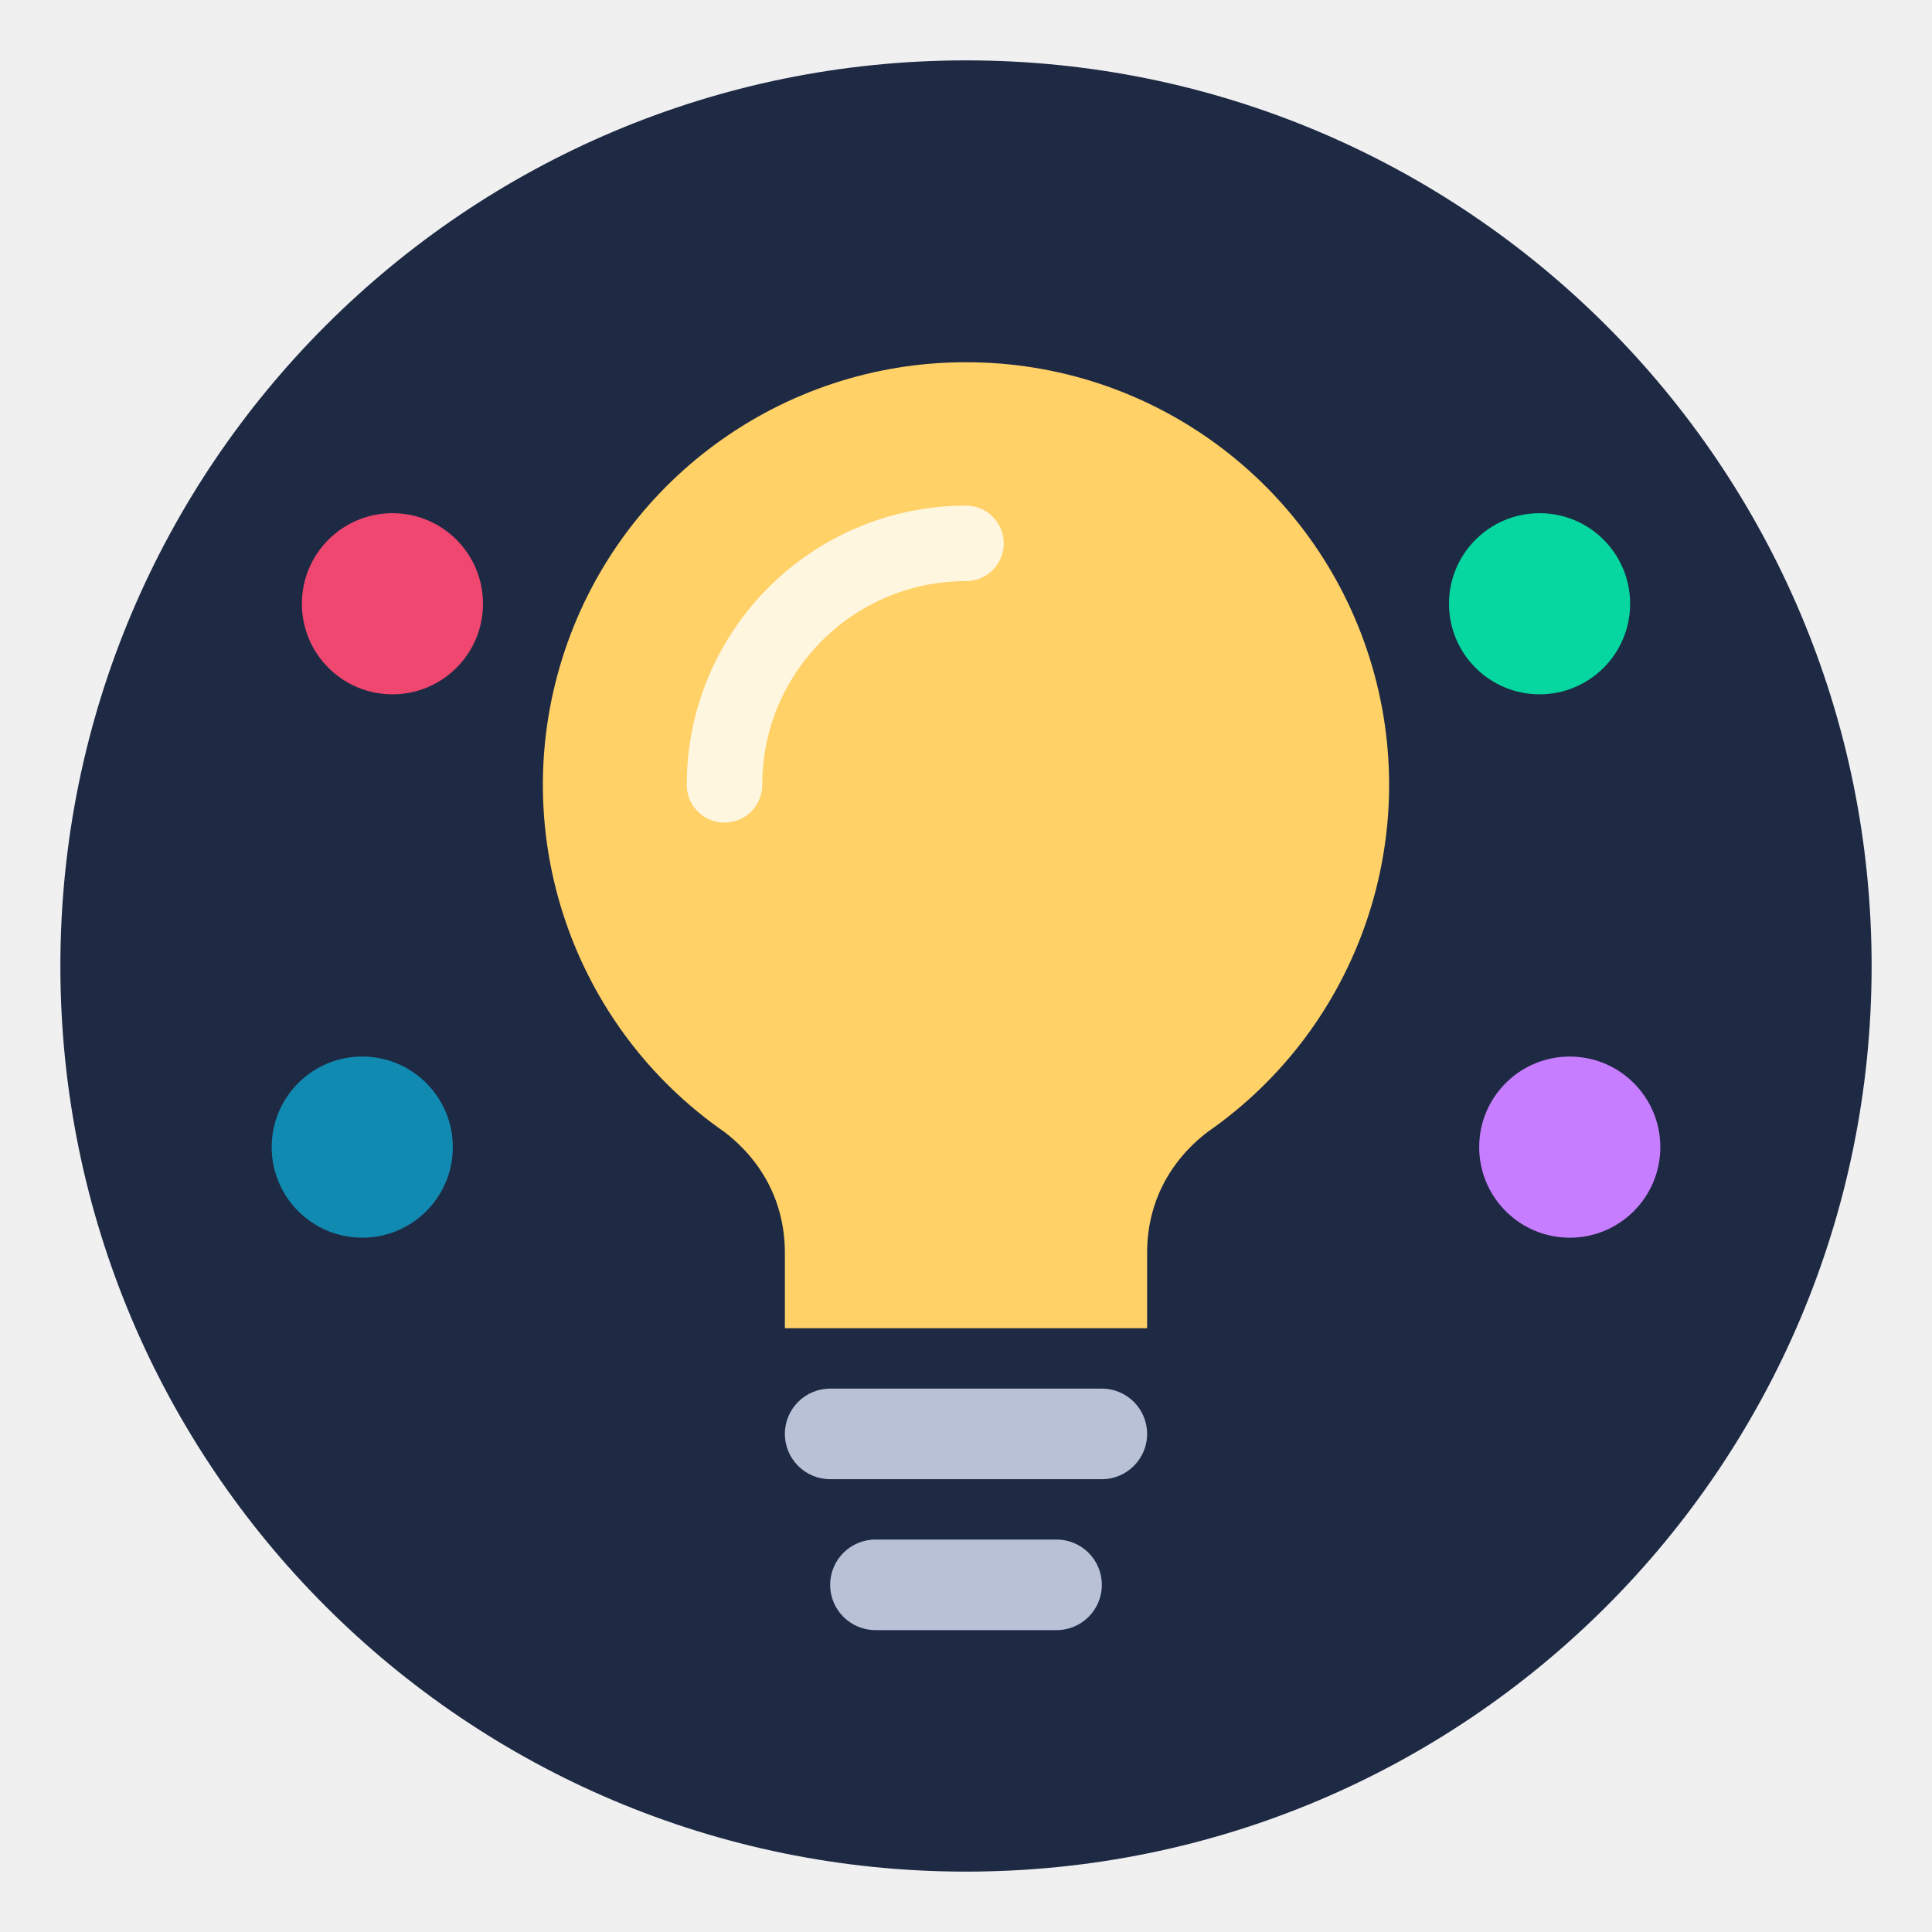
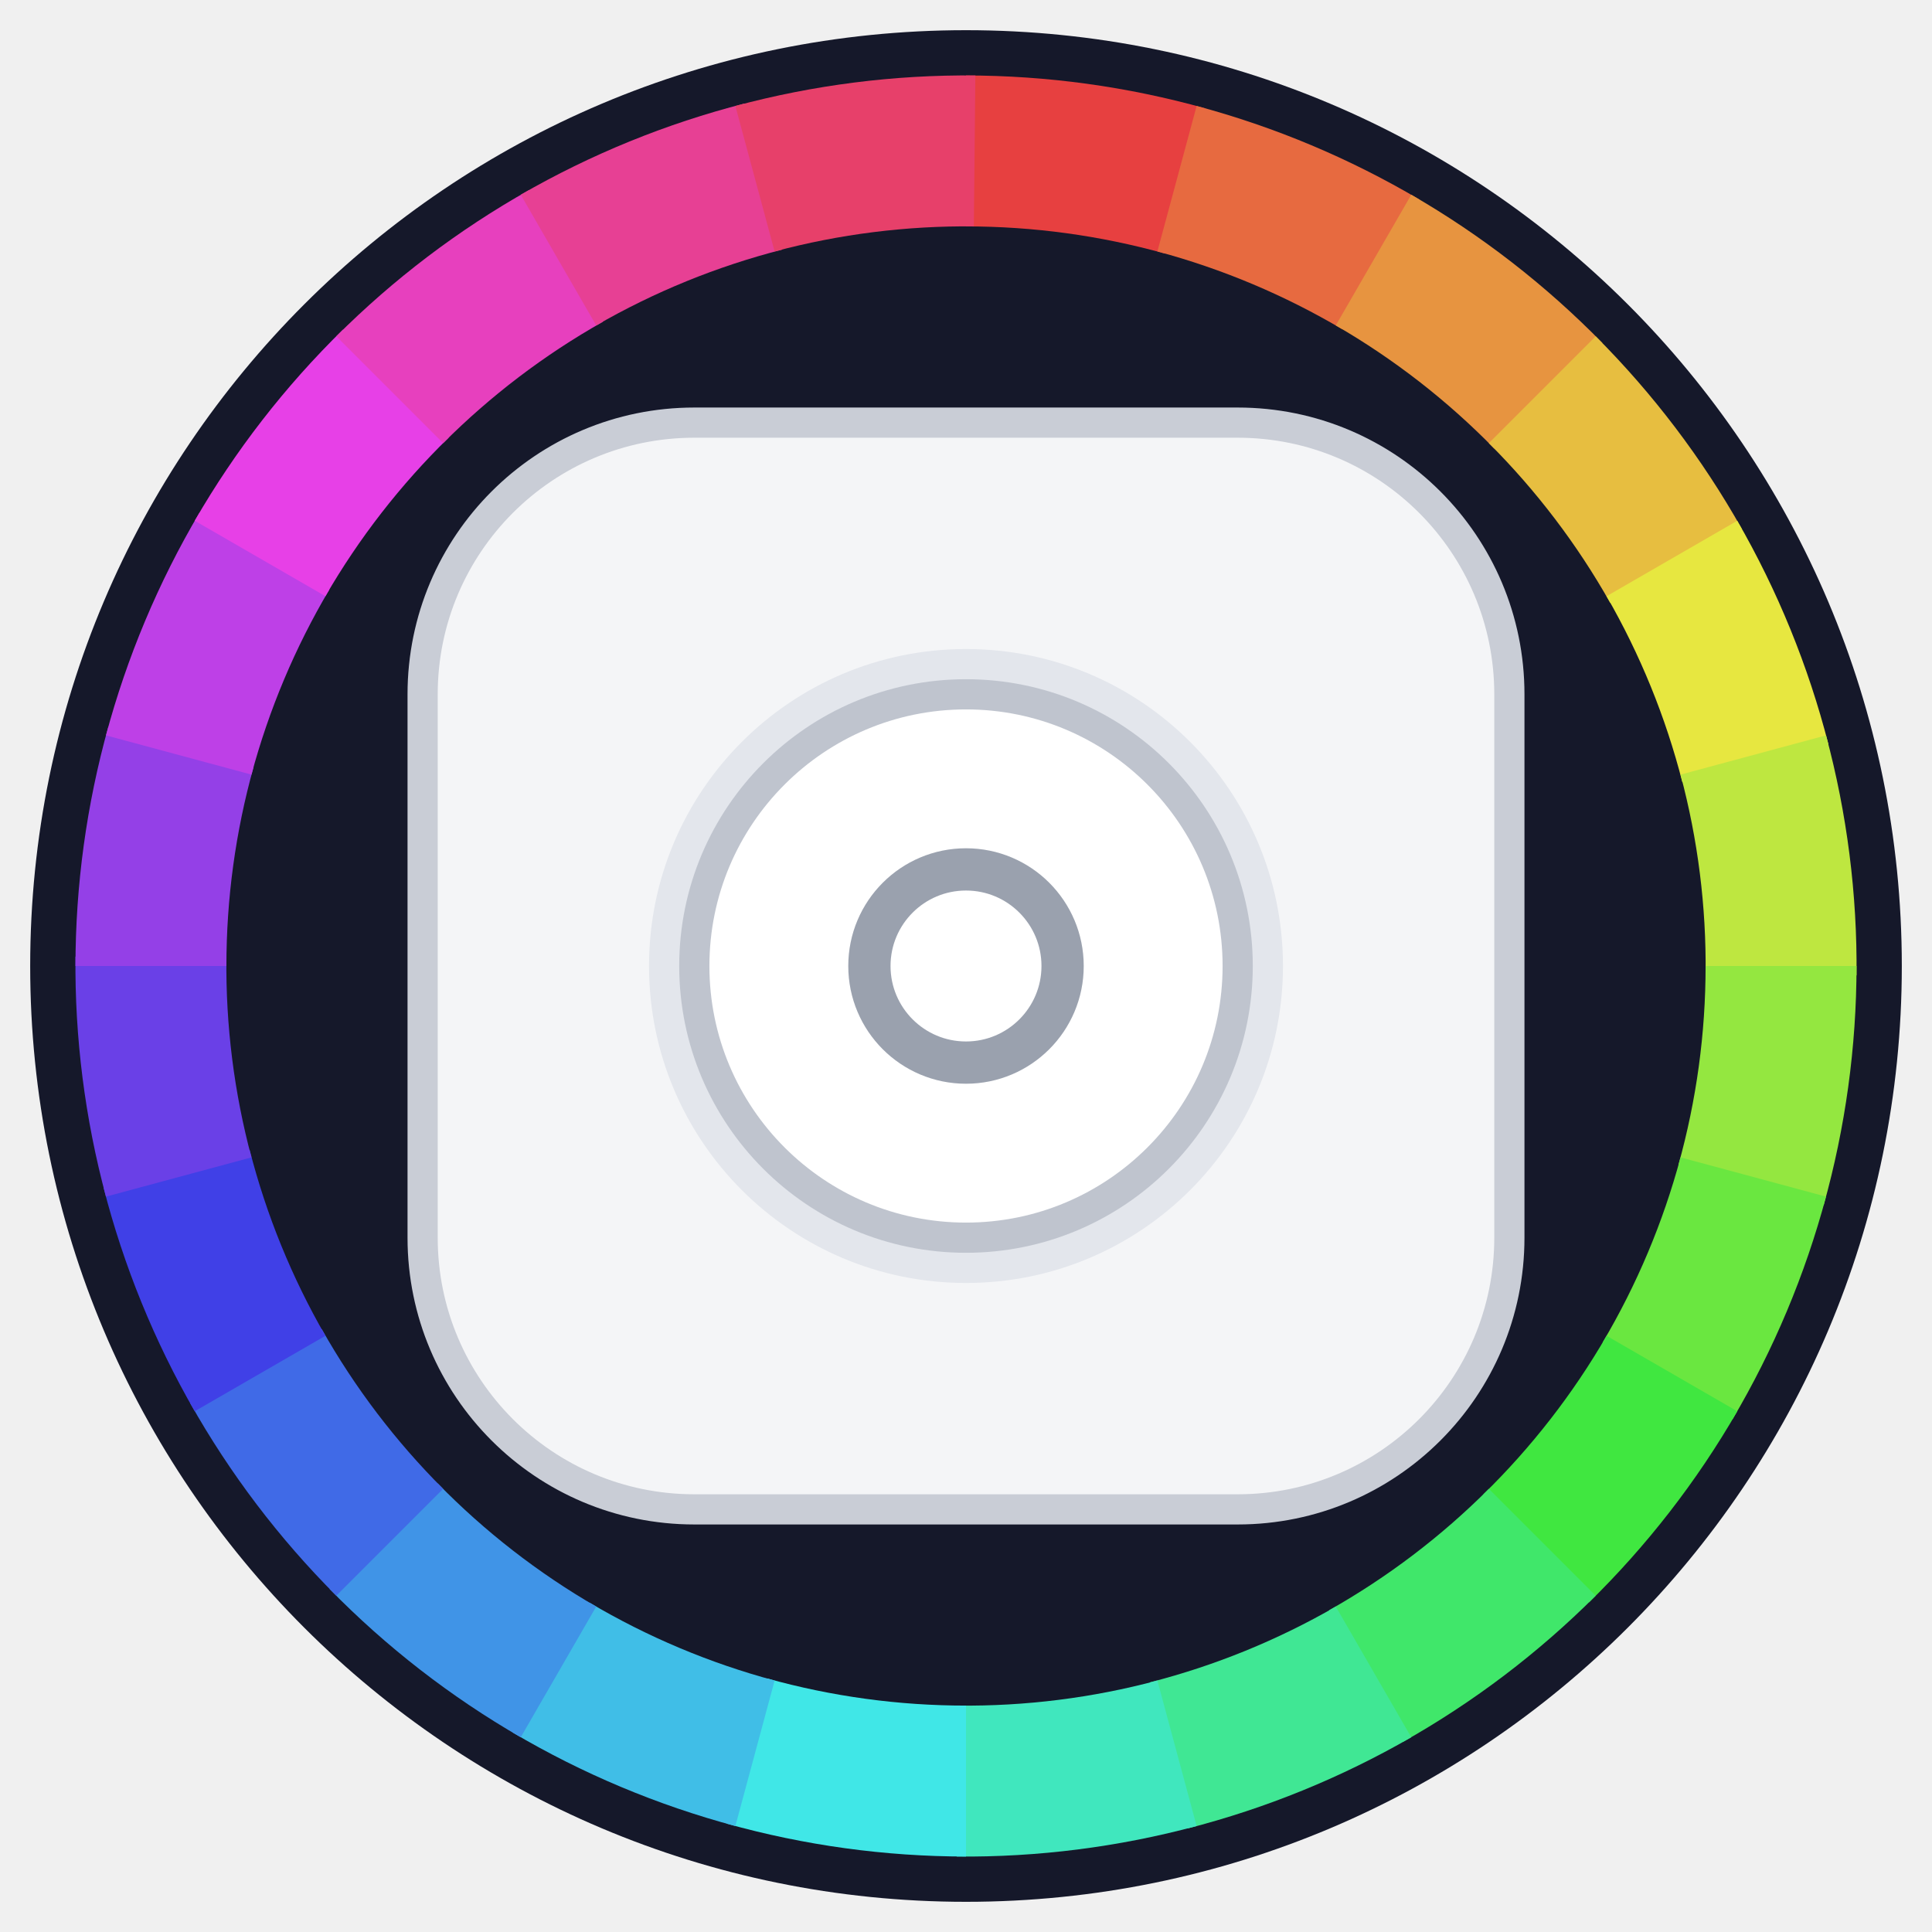
<svg xmlns="http://www.w3.org/2000/svg" viewBox="0 0 64 64">
-   <circle cx="32" cy="32" r="30" fill="#1E2A44" />
-   <path d="M32 12a14 14 0 0 0-8 25.5c1.3 1 2 2.4 2 4V44h12v-2.5c0-1.6.7-3 2-4A14 14 0 0 0 32 12z" fill="#FFD166" />
-   <path d="M24 26a8 8 0 0 1 8-8" stroke="#FFFFFF" stroke-width="2.5" stroke-linecap="round" fill="none" opacity="0.8" />
-   <rect x="26" y="46" width="12" height="3" rx="1.5" fill="#B8C1D6" />
-   <rect x="27.5" y="51" width="9" height="3" rx="1.5" fill="#B8C1D6" />
-   <circle cx="13" cy="20" r="3" fill="#EF476F" />
-   <circle cx="51" cy="20" r="3" fill="#06D6A0" />
-   <circle cx="12" cy="38" r="3" fill="#118AB2" />
-   <circle cx="52" cy="38" r="3" fill="#C77DFF" />
+   <circle cx="32" cy="32" r="31" fill="#15182A" />
+   <path d="M32.00 2.50 A29.5 29.5 0 0 1 39.93 3.59 L38.59 8.40 A24.5 24.5 0 0 0 32.00 7.50Z" fill="#E74040" />
+   <path d="M39.64 3.51 A29.5 29.5 0 0 1 47.02 6.61 L44.47 10.91 A24.5 24.5 0 0 0 38.34 8.33Z" fill="#E76A40" />
+   <path d="M46.75 6.45 A29.5 29.5 0 0 1 53.08 11.36 L49.50 14.86 A24.5 24.5 0 0 0 44.25 10.78Z" fill="#E79440" />
+   <path d="M52.86 11.14 A29.5 29.5 0 0 1 57.70 17.52 L53.34 19.97 A24.5 24.5 0 0 0 49.32 14.68Z" fill="#E7BE40" />
+   <path d="M57.55 17.25 A29.5 29.5 0 0 1 60.57 24.66 L55.73 25.91 A24.5 24.5 0 0 0 53.22 19.75Z" fill="#E7E740" />
+   <path d="M60.49 24.36 A29.5 29.5 0 0 1 61.50 32.31 L56.50 32.26 A24.5 24.5 0 0 0 55.67 25.66Z" fill="#BEE740" />
+   <path d="M61.50 32.00 A29.5 29.5 0 0 1 60.41 39.93 L55.60 38.59 A24.5 24.5 0 0 0 56.50 32.00Z" fill="#94E740" />
+   <path d="M60.49 39.64 A29.5 29.5 0 0 1 57.39 47.02 L53.09 44.47 A24.5 24.5 0 0 0 55.67 38.34Z" fill="#6AE740" />
+   <path d="M57.55 46.75 A29.5 29.5 0 0 1 52.64 53.08 L49.14 49.50 A24.5 24.5 0 0 0 53.22 44.25Z" fill="#40E740" />
+   <path d="M52.86 52.86 A29.5 29.5 0 0 1 46.48 57.70 L44.03 53.34 A24.5 24.5 0 0 0 49.32 49.32Z" fill="#40E76A" />
+   <path d="M46.75 57.55 A29.5 29.5 0 0 1 39.34 60.57 L38.09 55.73 A24.5 24.5 0 0 0 44.25 53.22Z" fill="#40E794" />
+   <path d="M39.64 60.49 A29.5 29.5 0 0 1 31.69 61.50 L31.74 56.50 A24.5 24.5 0 0 0 38.34 55.67Z" fill="#40E7BE" />
+   <path d="M32.00 61.50 A29.5 29.5 0 0 1 24.07 60.41 L25.41 55.60 A24.5 24.5 0 0 0 32.00 56.50Z" fill="#40E7E7" />
+   <path d="M24.36 60.49 A29.5 29.5 0 0 1 16.98 57.39 L19.53 53.09 A24.5 24.5 0 0 0 25.66 55.67Z" fill="#40BEE7" />
+   <path d="M17.25 57.55 A29.5 29.5 0 0 1 10.92 52.64 L14.50 49.14 A24.5 24.5 0 0 0 19.75 53.22Z" fill="#4094E7" />
+   <path d="M11.14 52.86 A29.5 29.5 0 0 1 6.30 46.48 L10.66 44.03 A24.5 24.5 0 0 0 14.68 49.32Z" fill="#406AE7" />
+   <path d="M6.45 46.75 A29.5 29.5 0 0 1 3.43 39.34 L8.27 38.09 A24.5 24.5 0 0 0 10.78 44.25Z" fill="#4040E7" />
+   <path d="M3.51 39.64 A29.5 29.5 0 0 1 2.50 31.69 L7.50 31.74 A24.5 24.5 0 0 0 8.33 38.34Z" fill="#6A40E7" />
+   <path d="M2.50 32.00 A29.5 29.5 0 0 1 3.59 24.07 L8.40 25.41 A24.5 24.5 0 0 0 7.50 32.00Z" fill="#9440E7" />
+   <path d="M3.51 24.36 A29.5 29.5 0 0 1 6.61 16.98 L10.91 19.53 A24.5 24.5 0 0 0 8.33 25.66Z" fill="#BE40E7" />
+   <path d="M6.45 17.25 A29.5 29.5 0 0 1 11.36 10.92 L14.86 14.50 A24.5 24.5 0 0 0 10.78 19.75Z" fill="#E740E7" />
+   <path d="M11.14 11.14 A29.5 29.5 0 0 1 17.52 6.30 L19.97 10.66 A24.5 24.5 0 0 0 14.68 14.68Z" fill="#E740BE" />
+   <path d="M17.25 6.45 A29.5 29.5 0 0 1 24.66 3.43 L25.91 8.27 A24.5 24.5 0 0 0 19.75 10.78Z" fill="#E74094" />
+   <path d="M24.36 3.51 A29.5 29.5 0 0 1 32.31 2.50 L32.26 7.50 A24.5 24.5 0 0 0 25.66 8.33Z" fill="#E7406A" />
+   <rect x="14" y="14" width="36" height="36" rx="9" fill="#F4F5F7" />
+   <rect x="14" y="14" width="36" height="36" rx="9" fill="none" stroke="#C9CDD6" stroke-width="1" />
+   <circle cx="32" cy="32" r="10.5" fill="#E3E6EC" />
+   <circle cx="32" cy="32" r="9" fill="#FFFFFF" stroke="#BFC4CE" stroke-width="1" />
+   <circle cx="32" cy="32" r="3.2" fill="none" stroke="#9AA1AE" stroke-width="1.4" />
</svg>
